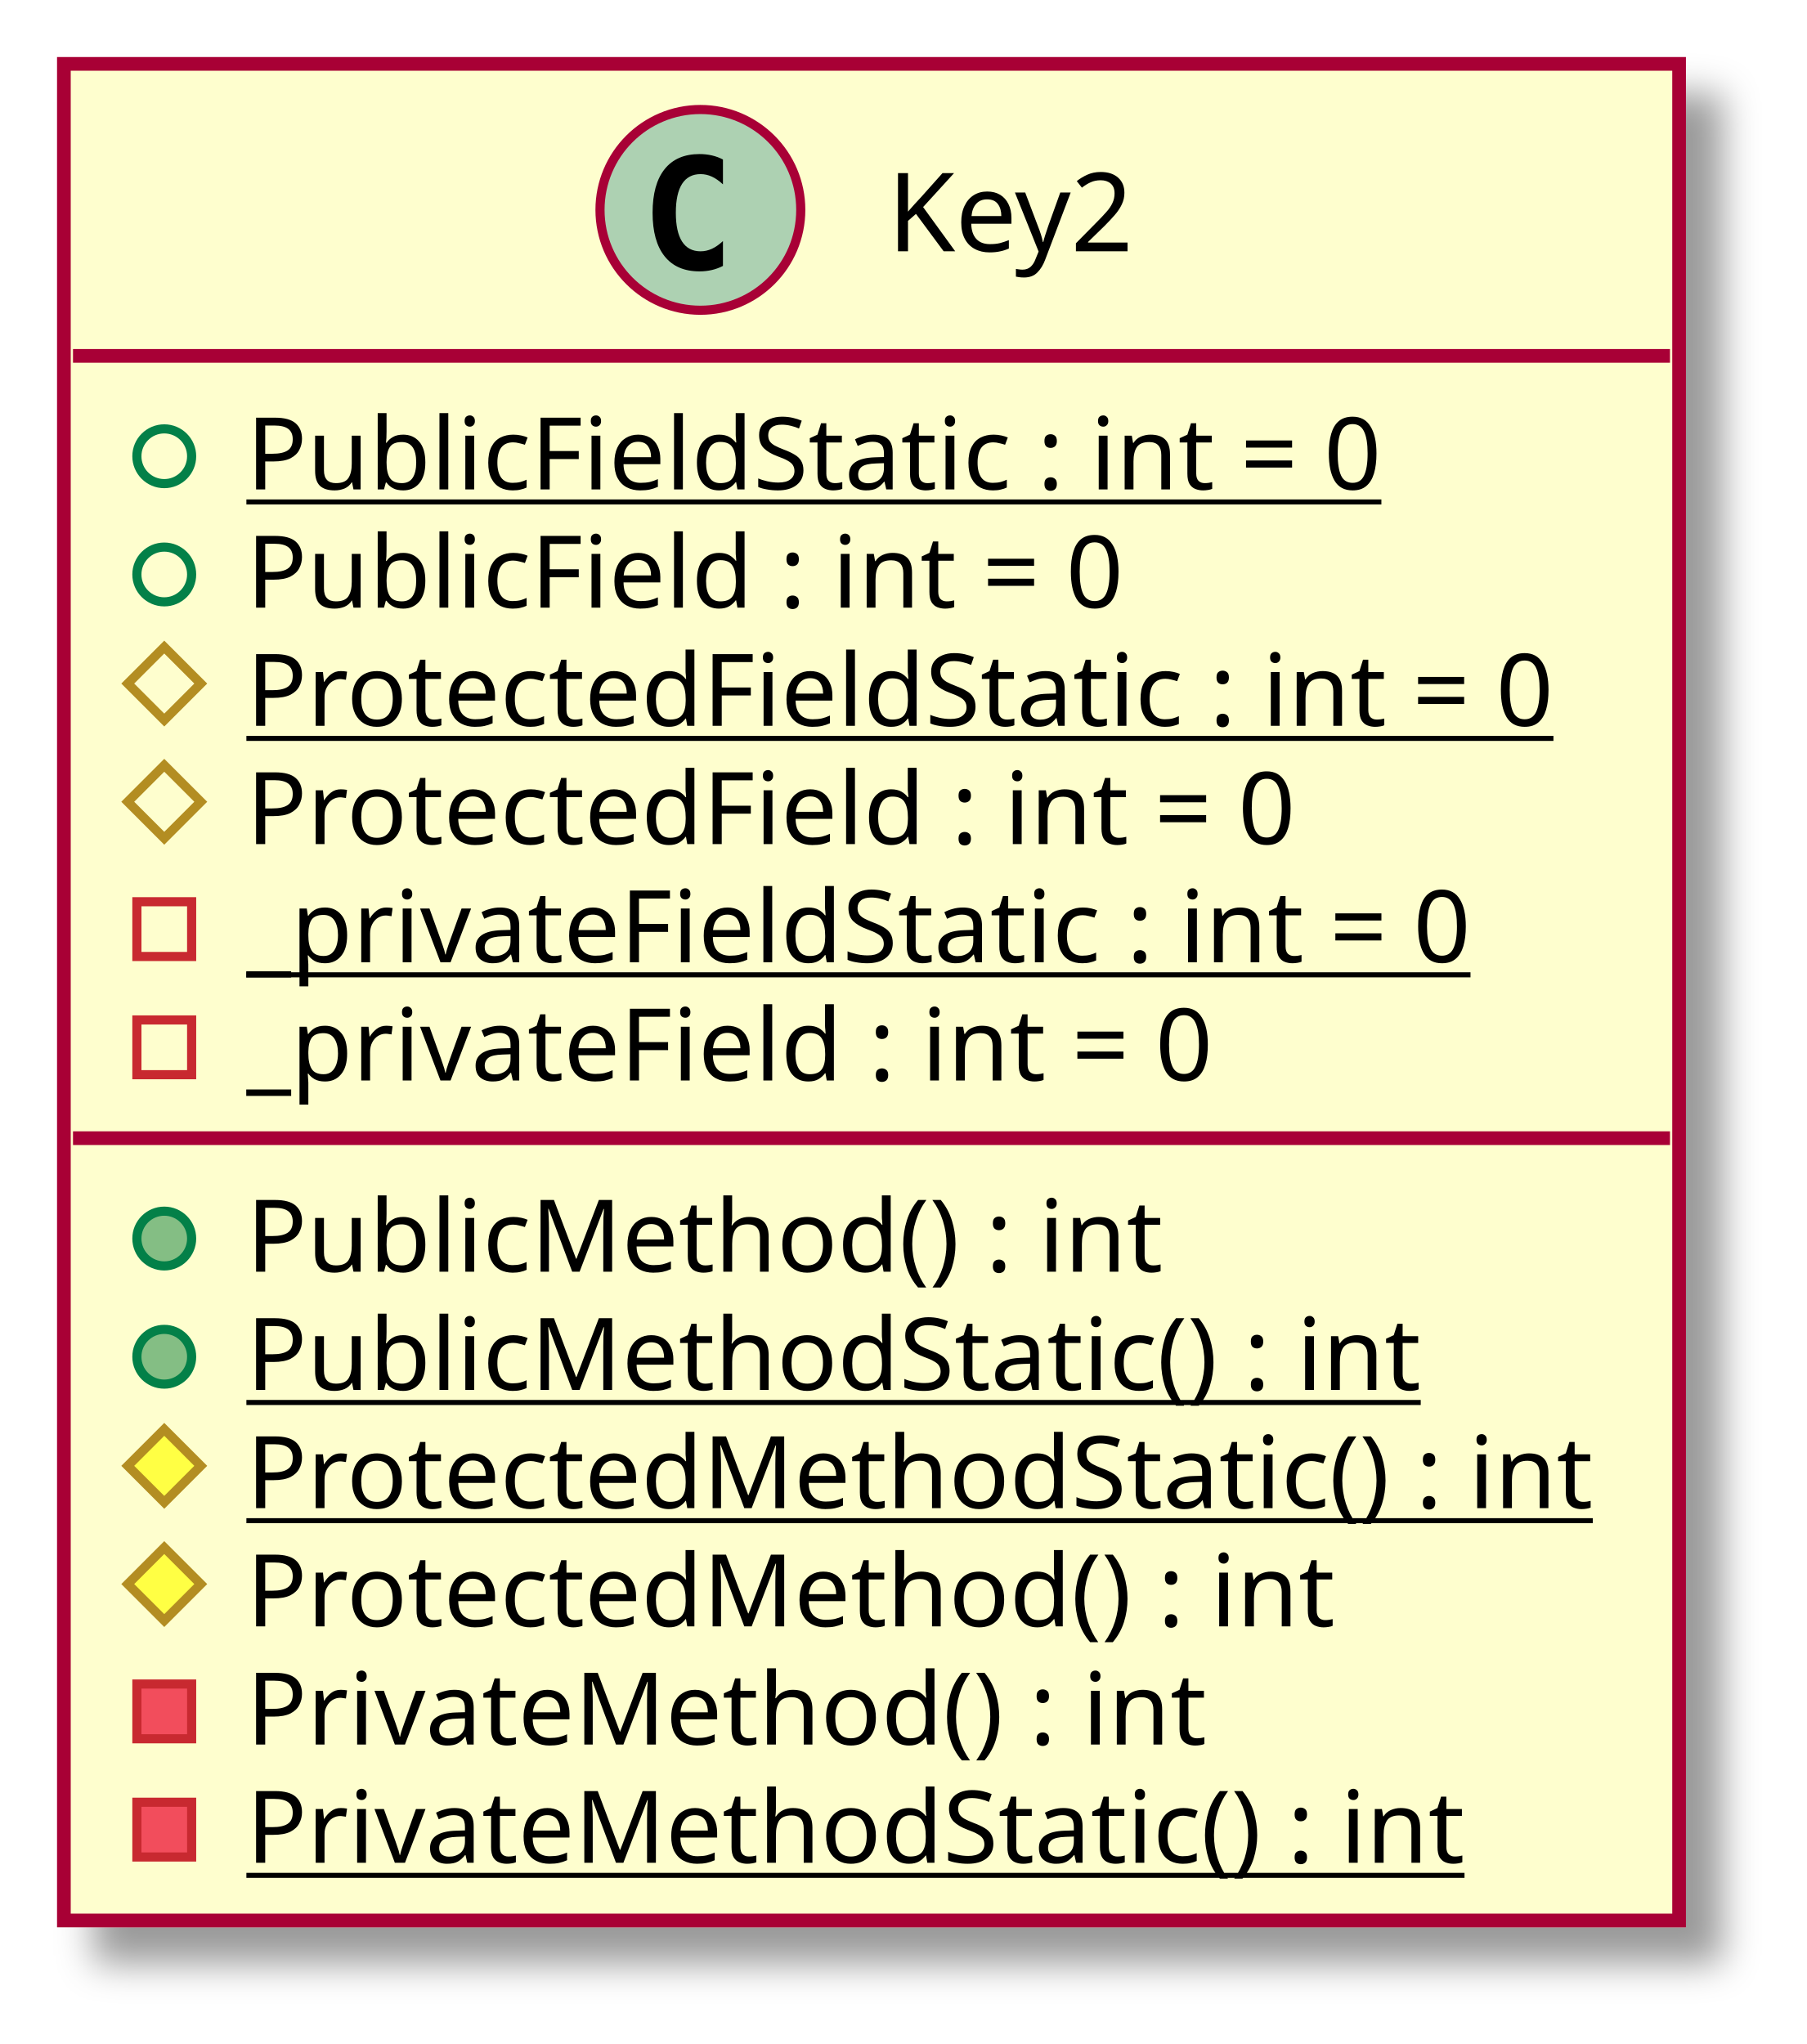
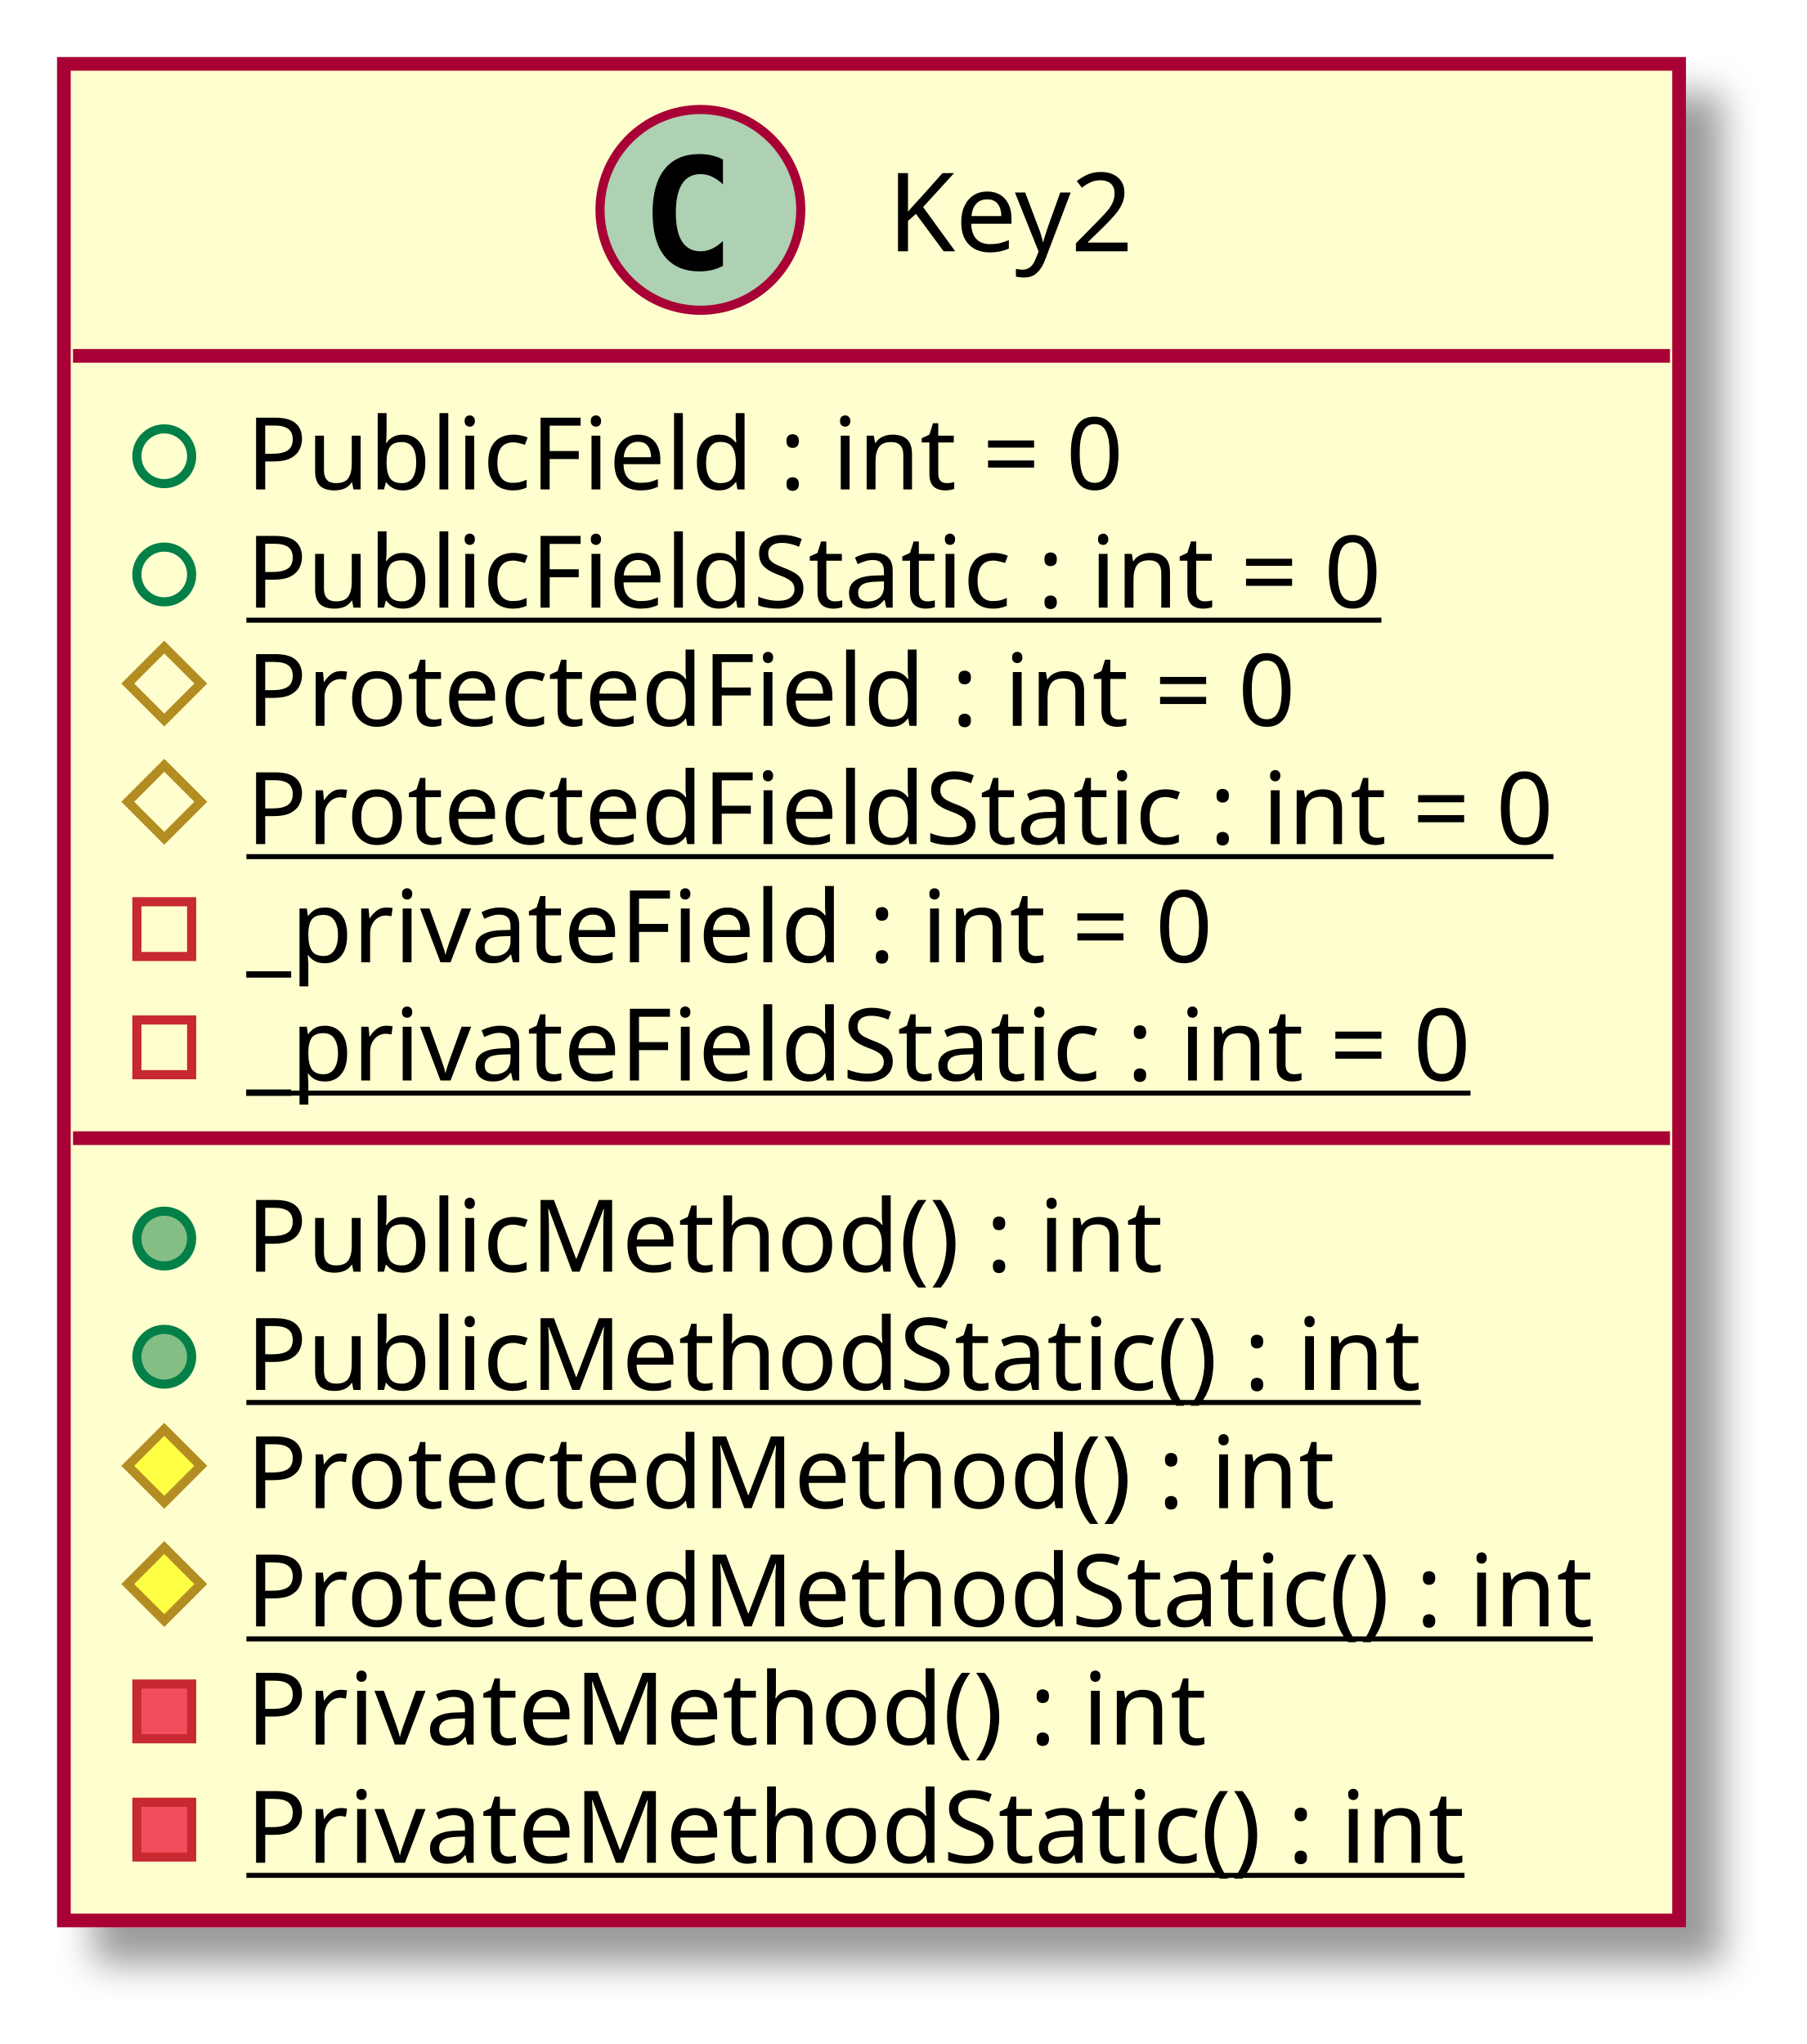
<svg xmlns="http://www.w3.org/2000/svg" contentScriptType="application/ecmascript" contentStyleType="text/css" height="224px" preserveAspectRatio="none" style="width:198px;height:224px;" version="1.1" viewBox="0 0 198 224" width="198px" zoomAndPan="magnify">
  <defs>
-     <filter height="300%" id="f194flv34qzpbr" width="300%" x="-1" y="-1">
+     <filter height="300%" id="f1lcxlw2djvo39" width="300%" x="-1" y="-1">
      <feGaussianBlur result="blurOut" stdDeviation="2.0" />
      <feColorMatrix in="blurOut" result="blurOut2" type="matrix" values="0 0 0 0 0 0 0 0 0 0 0 0 0 0 0 0 0 0 .4 0" />
      <feOffset dx="4.0" dy="4.0" in="blurOut2" result="blurOut3" />
      <feBlend in="SourceGraphic" in2="blurOut3" mode="normal" />
    </filter>
  </defs>
  <g>
-     <rect codeLine="1" fill="#FEFECE" filter="url(#f194flv34qzpbr)" height="203.461" id="Key2" style="stroke:#A80036;stroke-width:1.5;" width="177" x="7" y="7" />
+     <rect codeLine="1" fill="#FEFECE" filter="url(#f1lcxlw2djvo39)" height="203.461" id="Key2" style="stroke:#A80036;stroke-width:1.5;" width="177" x="7" y="7" />
    <ellipse cx="76.75" cy="23" fill="#ADD1B2" rx="11" ry="11" style="stroke:#A80036;stroke-width:1.0;" />
    <path d="M79.223,29.143 Q78.642,29.442 78.003,29.591 Q77.364,29.741 76.658,29.741 Q74.151,29.741 72.832,28.089 Q71.512,26.437 71.512,23.316 Q71.512,20.186 72.832,18.535 Q74.151,16.883 76.658,16.883 Q77.364,16.883 78.011,17.032 Q78.659,17.182 79.223,17.48 L79.223,20.203 Q78.592,19.622 77.999,19.352 Q77.405,19.082 76.774,19.082 Q75.43,19.082 74.745,20.149 Q74.06,21.216 74.06,23.316 Q74.06,25.408 74.745,26.474 Q75.43,27.541 76.774,27.541 Q77.405,27.541 77.999,27.271 Q78.592,27.002 79.223,26.42 Z " fill="#000000" />
    <text fill="#000000" font-family="sans-serif" font-size="12" lengthAdjust="spacing" textLength="29" x="97.25" y="27.535">Key2</text>
    <line style="stroke:#A80036;stroke-width:1.5;" x1="8" x2="183" y1="39" y2="39" />
    <ellipse cx="18" cy="50" rx="3" ry="3" style="stroke:#038048;stroke-width:1.0;fill:none;" />
-     <text fill="#000000" font-family="sans-serif" font-size="11" lengthAdjust="spacing" text-decoration="underline" textLength="131" x="27" y="53.635">PublicFieldStatic : int = 0</text>
+     <text fill="#000000" font-family="sans-serif" font-size="11" lengthAdjust="spacing" textLength="102" x="27" y="53.635">PublicField : int = 0</text>
    <ellipse cx="18" cy="62.955" rx="3" ry="3" style="stroke:#038048;stroke-width:1.0;fill:none;" />
-     <text fill="#000000" font-family="sans-serif" font-size="11" lengthAdjust="spacing" textLength="102" x="27" y="66.59">PublicField : int = 0</text>
+     <text fill="#000000" font-family="sans-serif" font-size="11" lengthAdjust="spacing" text-decoration="underline" textLength="131" x="27" y="66.59">PublicFieldStatic : int = 0</text>
    <polygon fill="none" points="18,70.91,22,74.91,18,78.91,14,74.91" style="stroke:#B38D22;stroke-width:1.0;" />
-     <text fill="#000000" font-family="sans-serif" font-size="11" lengthAdjust="spacing" text-decoration="underline" textLength="150" x="27" y="79.545">ProtectedFieldStatic : int = 0</text>
+     <text fill="#000000" font-family="sans-serif" font-size="11" lengthAdjust="spacing" textLength="121" x="27" y="79.545">ProtectedField : int = 0</text>
    <polygon fill="none" points="18,83.865,22,87.865,18,91.865,14,87.865" style="stroke:#B38D22;stroke-width:1.0;" />
-     <text fill="#000000" font-family="sans-serif" font-size="11" lengthAdjust="spacing" textLength="121" x="27" y="92.5">ProtectedField : int = 0</text>
+     <text fill="#000000" font-family="sans-serif" font-size="11" lengthAdjust="spacing" text-decoration="underline" textLength="150" x="27" y="92.5">ProtectedFieldStatic : int = 0</text>
    <rect fill="none" height="6" style="stroke:#C82930;stroke-width:1.0;" width="6" x="15" y="98.82" />
-     <text fill="#000000" font-family="sans-serif" font-size="11" lengthAdjust="spacing" text-decoration="underline" textLength="142" x="27" y="105.455">_privateFieldStatic : int = 0</text>
+     <text fill="#000000" font-family="sans-serif" font-size="11" lengthAdjust="spacing" textLength="113" x="27" y="105.455">_privateField : int = 0</text>
    <rect fill="none" height="6" style="stroke:#C82930;stroke-width:1.0;" width="6" x="15" y="111.775" />
-     <text fill="#000000" font-family="sans-serif" font-size="11" lengthAdjust="spacing" textLength="113" x="27" y="118.41">_privateField : int = 0</text>
+     <text fill="#000000" font-family="sans-serif" font-size="11" lengthAdjust="spacing" text-decoration="underline" textLength="142" x="27" y="118.41">_privateFieldStatic : int = 0</text>
    <line style="stroke:#A80036;stroke-width:1.5;" x1="8" x2="183" y1="124.731" y2="124.731" />
    <ellipse cx="18" cy="135.731" fill="#84BE84" rx="3" ry="3" style="stroke:#038048;stroke-width:1.0;" />
    <text fill="#000000" font-family="sans-serif" font-size="11" lengthAdjust="spacing" textLength="103" x="27" y="139.365">PublicMethod() : int</text>
    <ellipse cx="18" cy="148.685" fill="#84BE84" rx="3" ry="3" style="stroke:#038048;stroke-width:1.0;" />
    <text fill="#000000" font-family="sans-serif" font-size="11" lengthAdjust="spacing" text-decoration="underline" textLength="132" x="27" y="152.32">PublicMethodStatic() : int</text>
    <polygon fill="#FFFF44" points="18,156.641,22,160.641,18,164.641,14,160.641" style="stroke:#B38D22;stroke-width:1.0;" />
-     <text fill="#000000" font-family="sans-serif" font-size="11" lengthAdjust="spacing" text-decoration="underline" textLength="151" x="27" y="165.275">ProtectedMethodStatic() : int</text>
+     <text fill="#000000" font-family="sans-serif" font-size="11" lengthAdjust="spacing" textLength="122" x="27" y="165.275">ProtectedMethod() : int</text>
    <polygon fill="#FFFF44" points="18,169.596,22,173.596,18,177.596,14,173.596" style="stroke:#B38D22;stroke-width:1.0;" />
-     <text fill="#000000" font-family="sans-serif" font-size="11" lengthAdjust="spacing" textLength="122" x="27" y="178.231">ProtectedMethod() : int</text>
+     <text fill="#000000" font-family="sans-serif" font-size="11" lengthAdjust="spacing" text-decoration="underline" textLength="151" x="27" y="178.231">ProtectedMethodStatic() : int</text>
    <rect fill="#F24D5C" height="6" style="stroke:#C82930;stroke-width:1.0;" width="6" x="15" y="184.551" />
    <text fill="#000000" font-family="sans-serif" font-size="11" lengthAdjust="spacing" textLength="107" x="27" y="191.185">PrivateMethod() : int</text>
    <rect fill="#F24D5C" height="6" style="stroke:#C82930;stroke-width:1.0;" width="6" x="15" y="197.506" />
    <text fill="#000000" font-family="sans-serif" font-size="11" lengthAdjust="spacing" text-decoration="underline" textLength="136" x="27" y="204.141">PrivateMethodStatic() : int</text>
  </g>
</svg>
